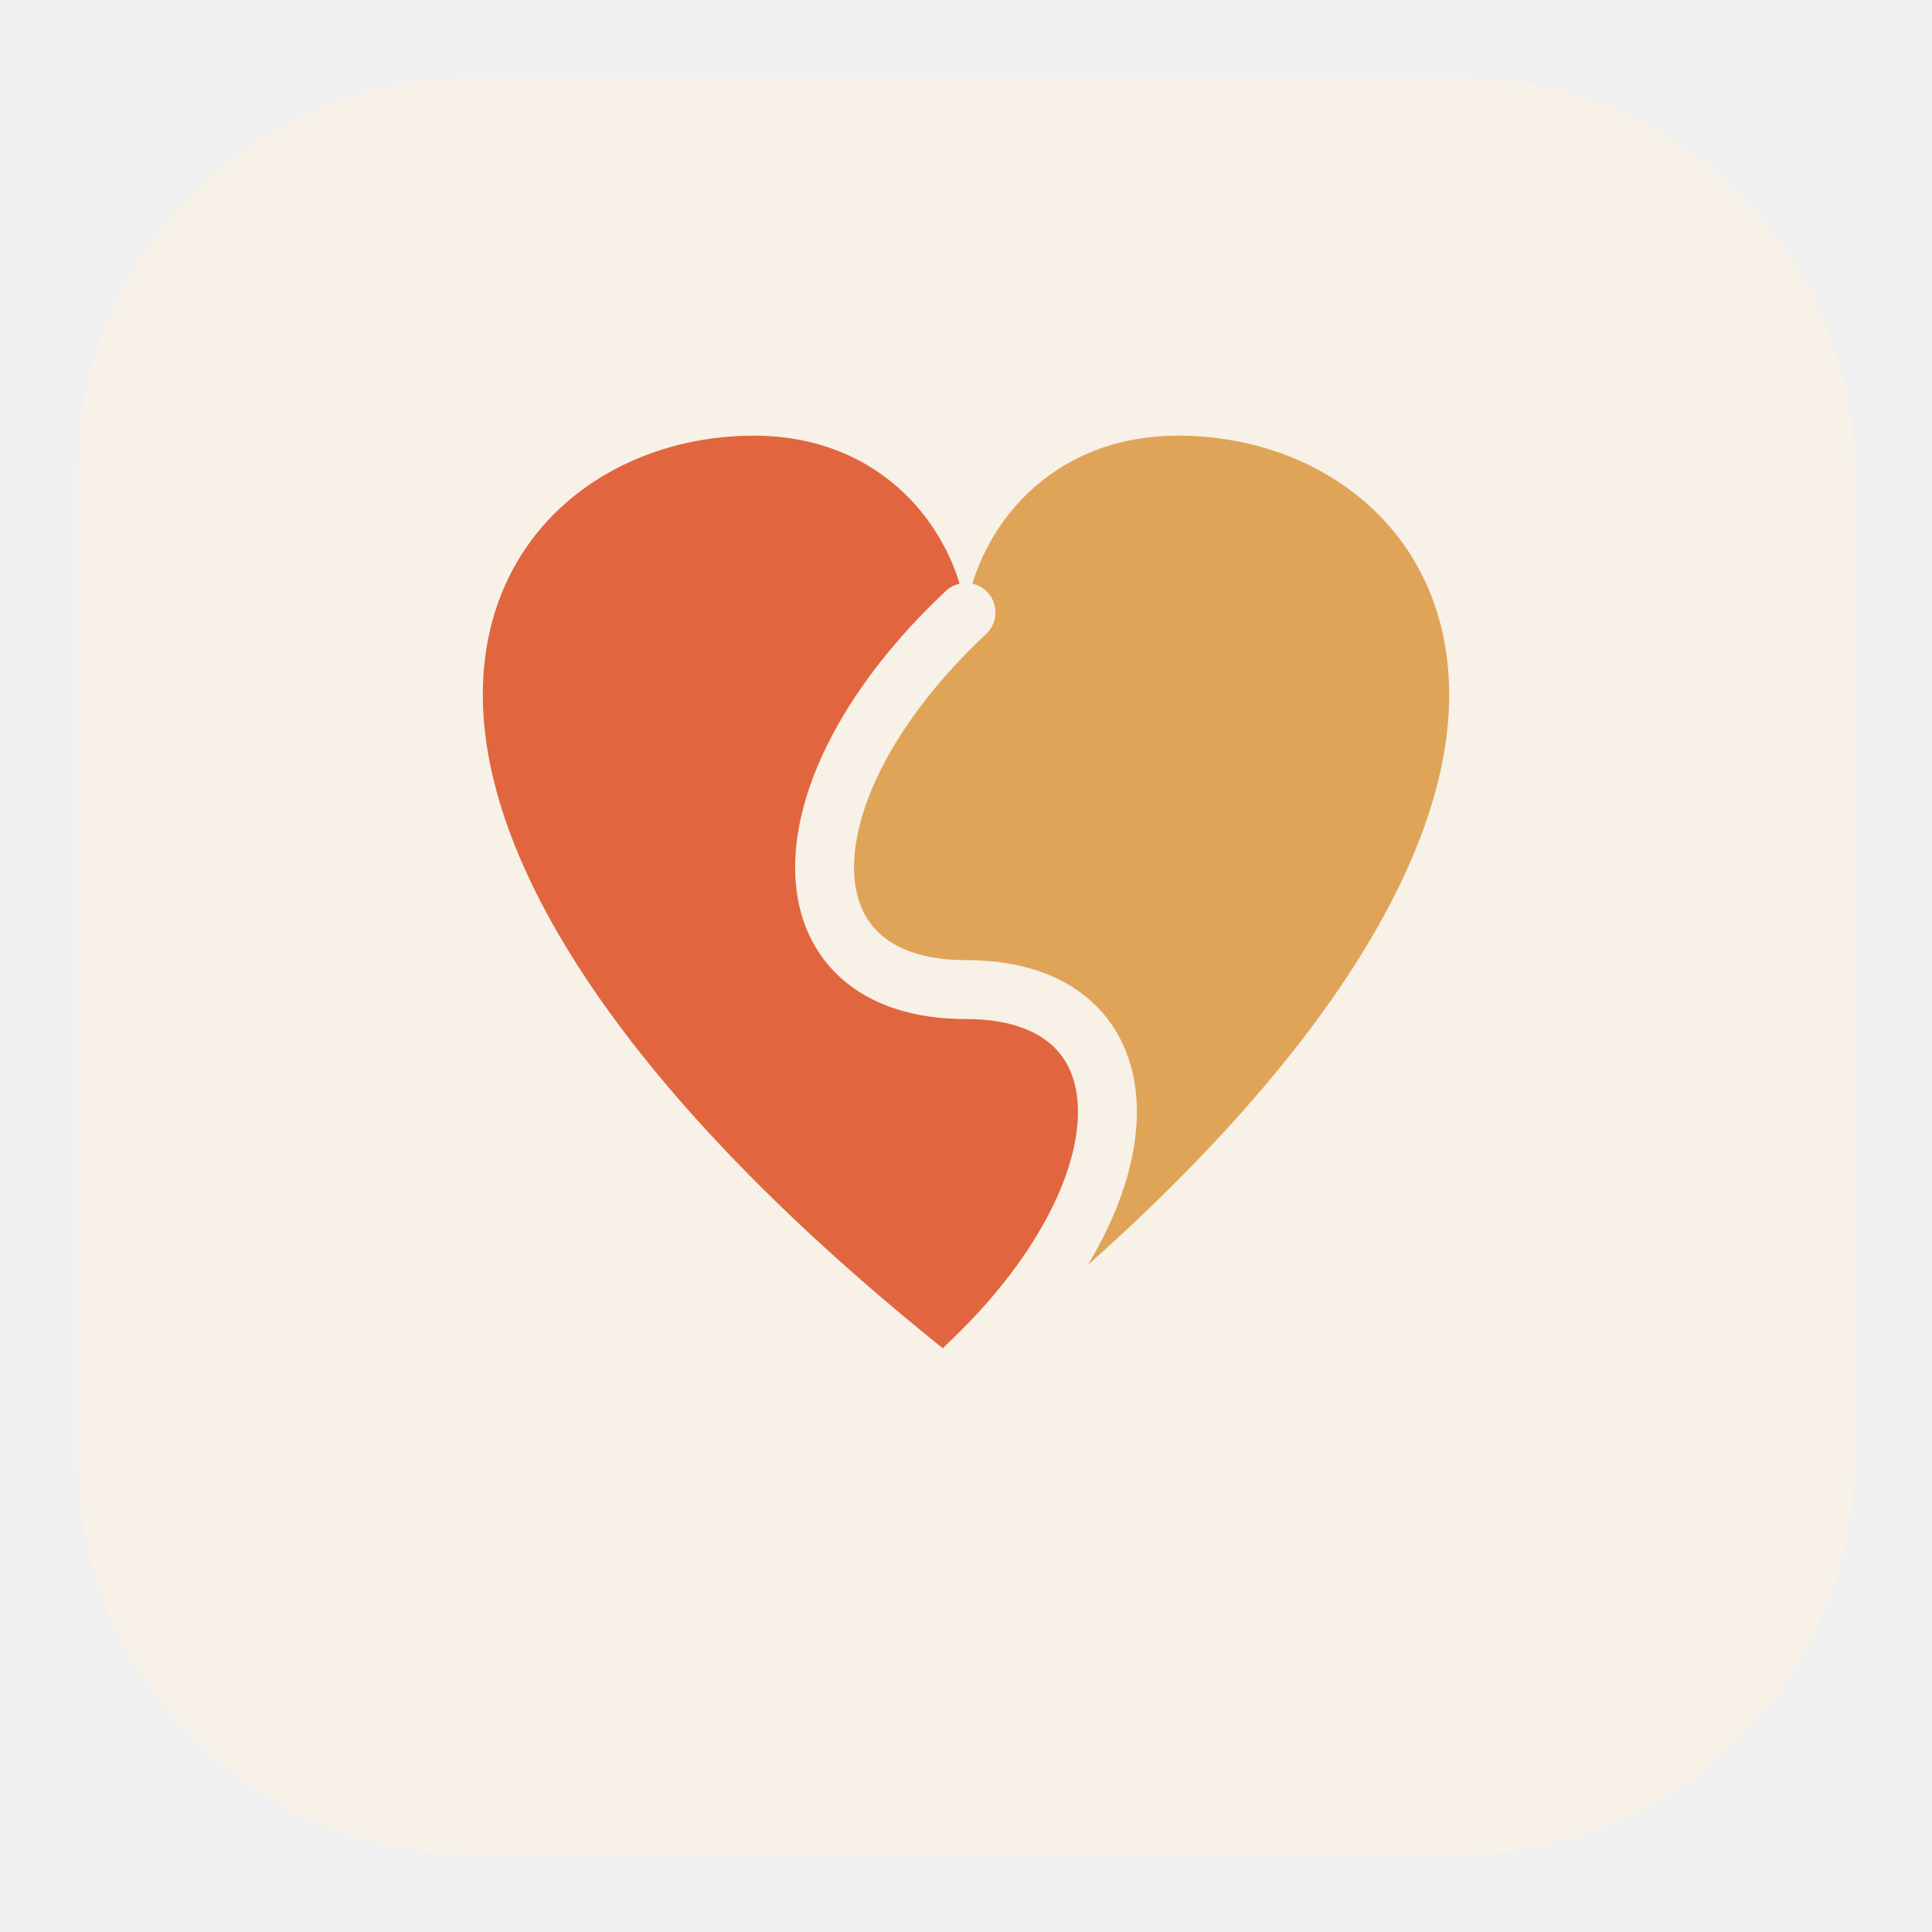
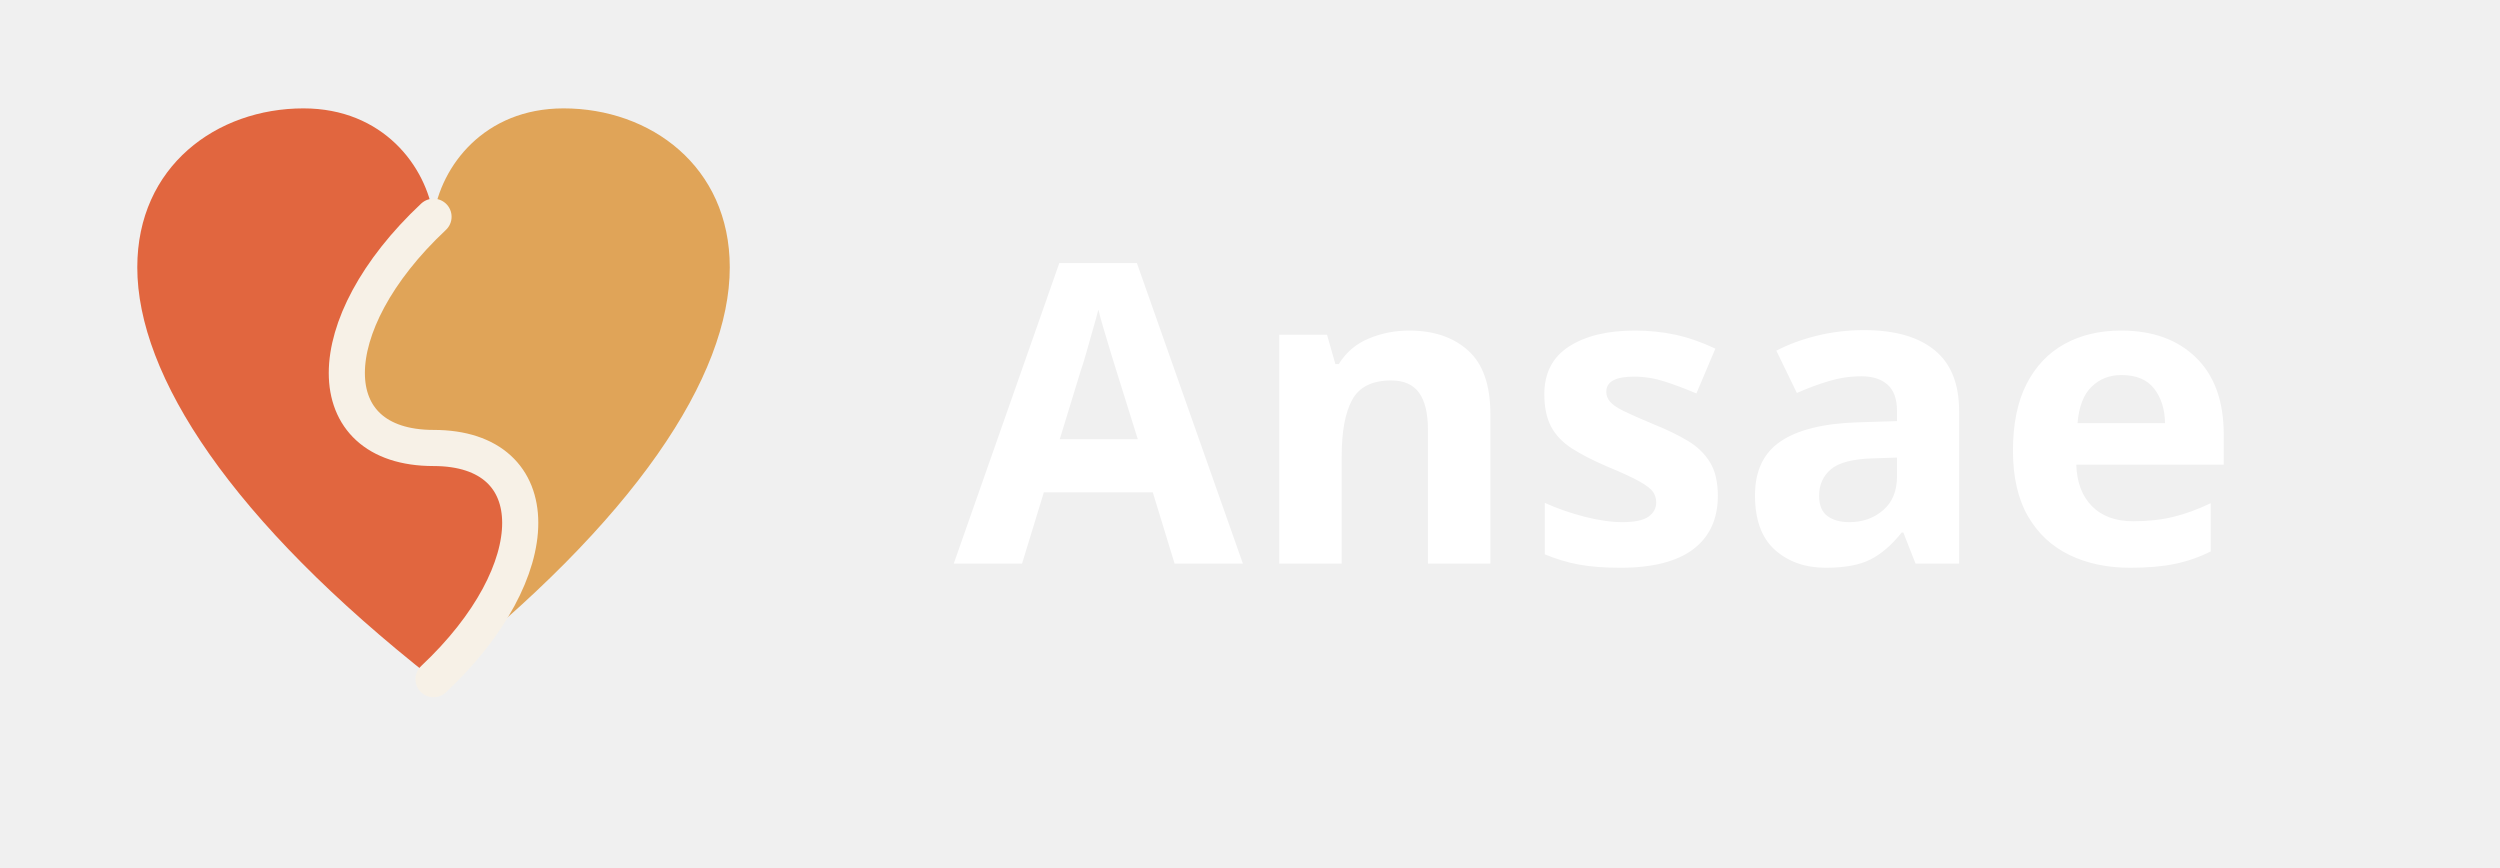
- <svg xmlns="http://www.w3.org/2000/svg" viewBox="0 0 100 100" role="img" aria-label="SOMOS">
-   <rect x="4" y="4" width="92" height="92" rx="20.5" fill="#F7F1E7" />
-   <g transform="translate(19.5,19.5) scale(0.61)">
+ <svg xmlns="http://www.w3.org/2000/svg" viewBox="0 0 346 120" role="img" aria-label="Ansae">
+   <g transform="translate(10,10) scale(1)">
    <path d="M50 20 C49 13 43 5 32 5 C20 5 9 13 9 27 C9 42 22 62 50 84 C66 69 66 52 50 52 C34 52 34 35 50 20 Z" fill="#E1663F" />
    <path d="M50 20 C51 13 57 5 68 5 C80 5 91 13 91 27 C91 42 78 62 50 84 C66 69 66 52 50 52 C34 52 34 35 50 20 Z" fill="#E0A458" />
    <path d="M50 20 C34 35 34 52 50 52 C66 52 66 69 50 84" fill="none" stroke="#F7F1E7" stroke-width="5" stroke-linecap="round" />
  </g>
+   <text x="132" y="78" font-family="Nunito, 'Segoe UI', system-ui, sans-serif" font-weight="900" font-size="58" letter-spacing="0.5" fill="#FFFFFF">Ansae</text>
</svg>
